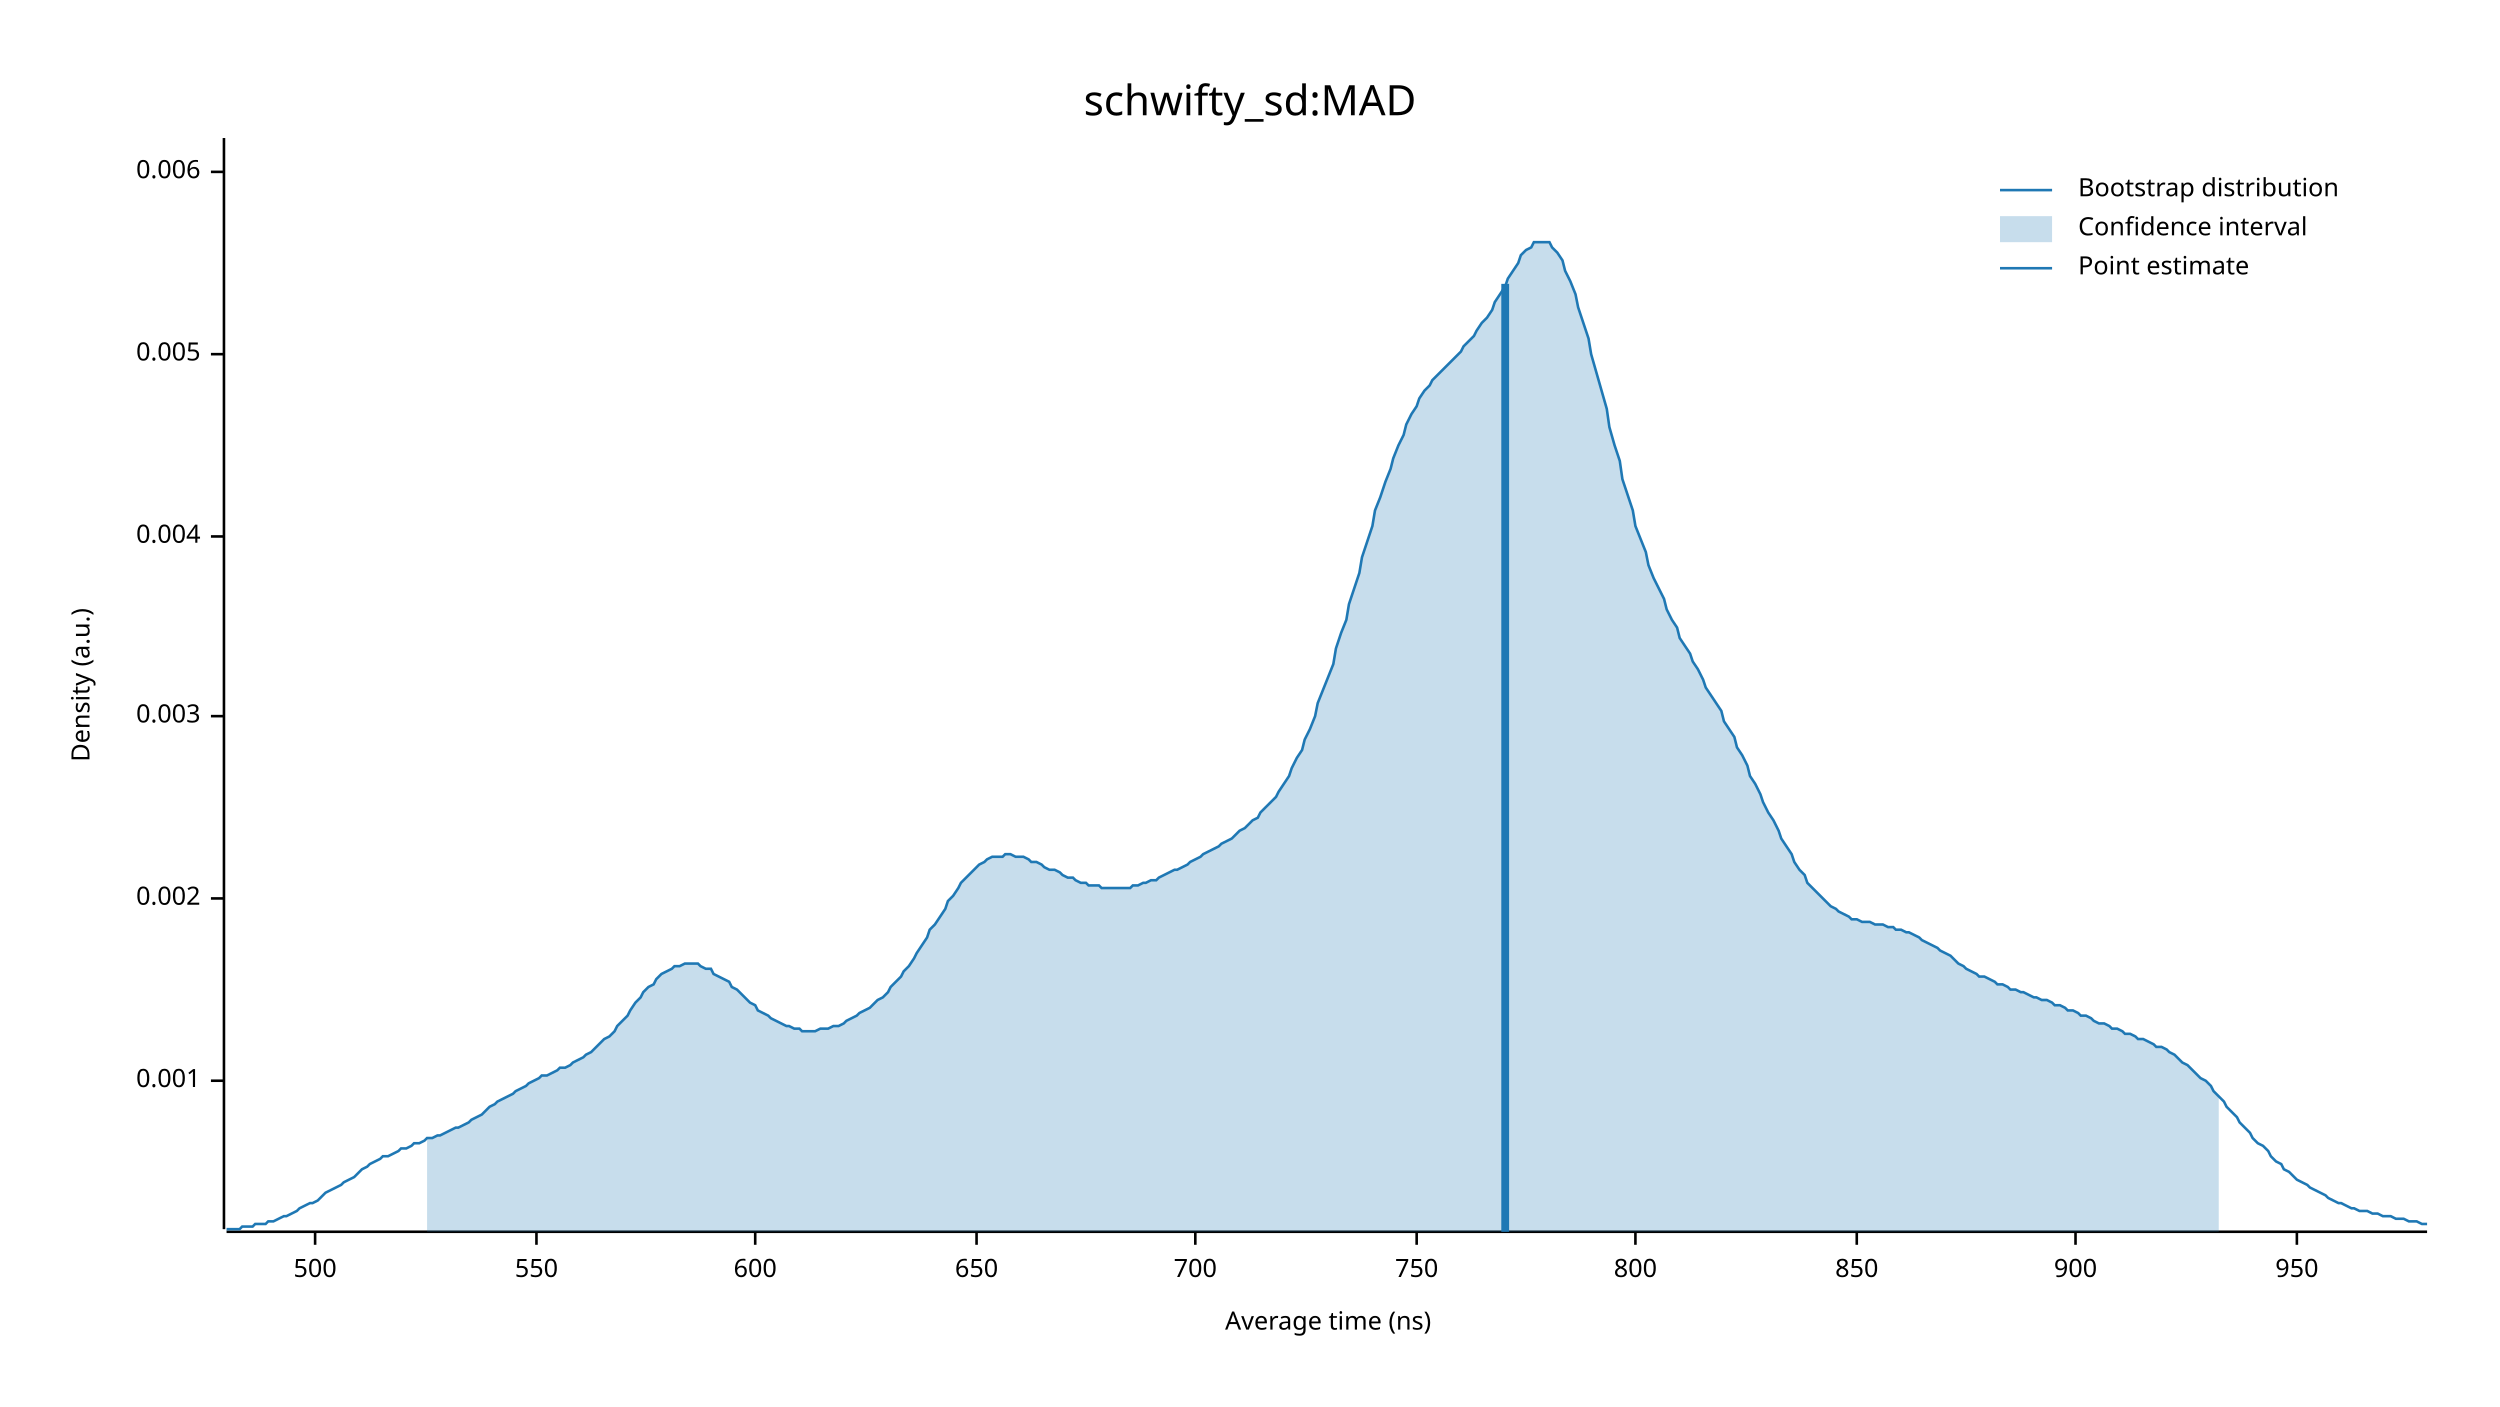
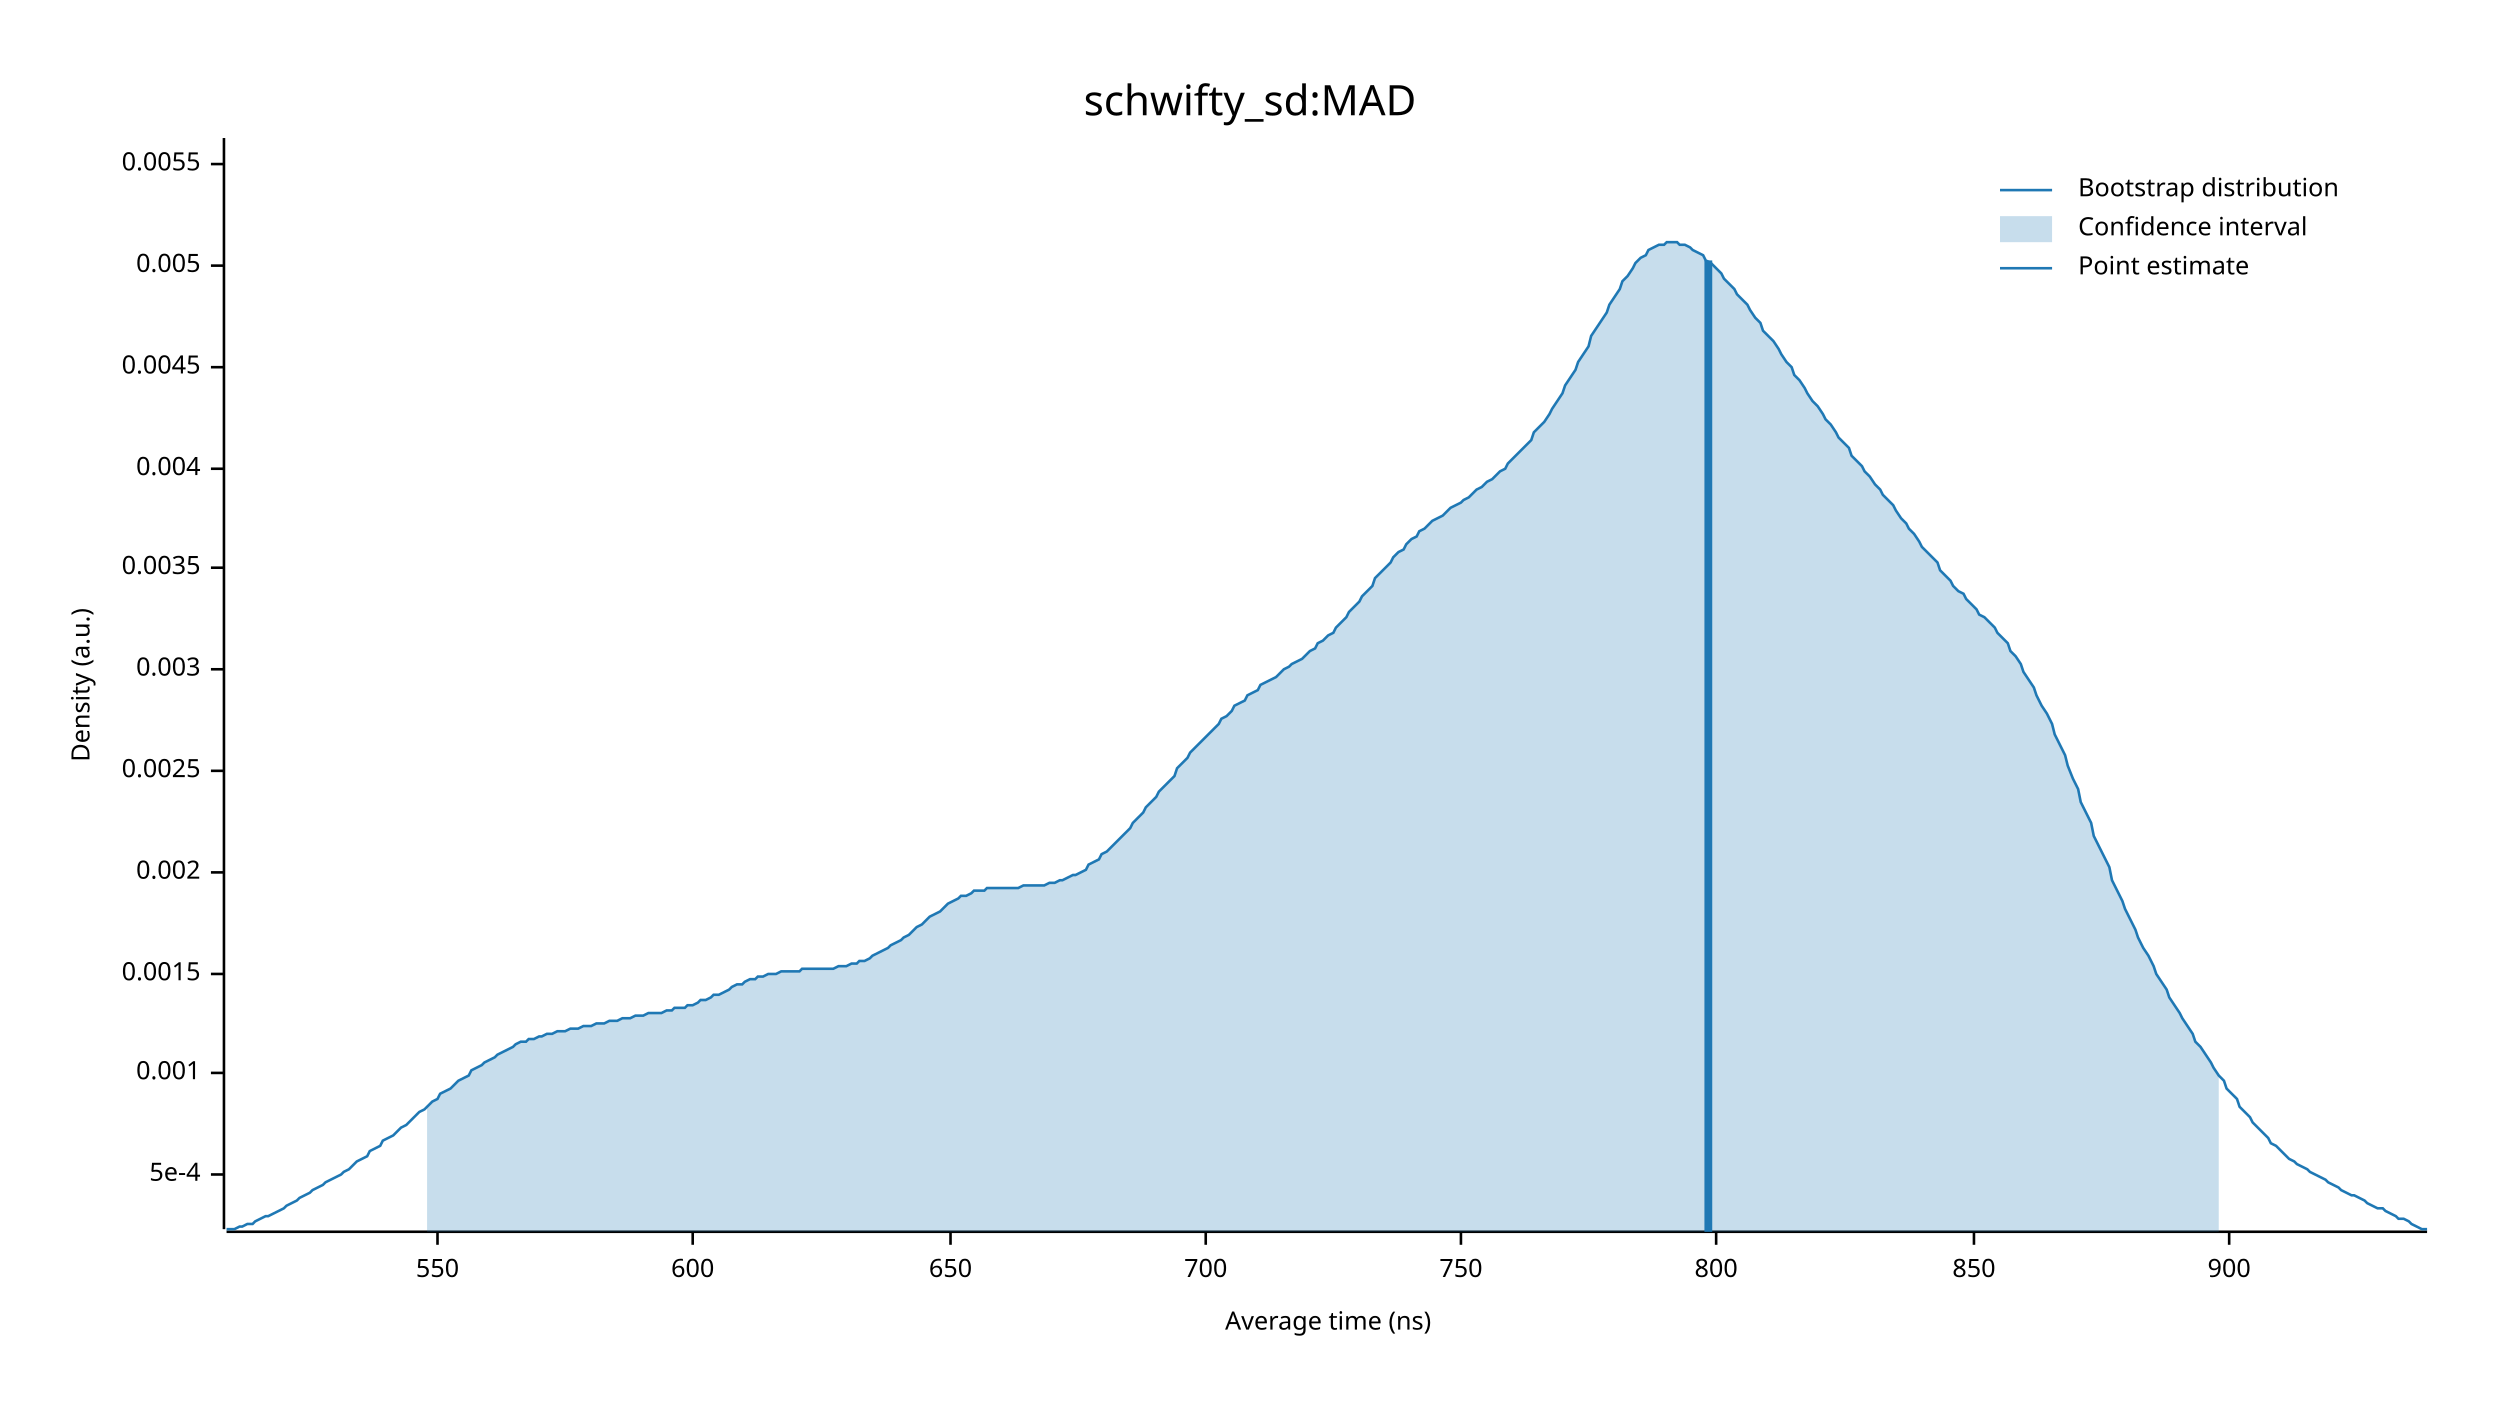
<svg xmlns="http://www.w3.org/2000/svg" width="960" height="540" viewBox="0 0 960 540">
  <text x="480" y="32" dy="0.76em" text-anchor="middle" font-family="sans-serif" font-size="16.129" opacity="1" fill="#000000">
schwifty_sd:MAD
</text>
  <text x="27" y="263" dy="0.76em" text-anchor="middle" font-family="sans-serif" font-size="9.677" opacity="1" fill="#000000" transform="rotate(270, 27, 263)">
Density (a.u.)
</text>
  <text x="510" y="513" dy="-0.5ex" text-anchor="middle" font-family="sans-serif" font-size="9.677" opacity="1" fill="#000000">
Average time (ns)
</text>
  <polyline fill="none" opacity="1" stroke="#000000" stroke-width="1" points="86,53 86,472 " />
-   <text x="77" y="415" dy="0.5ex" text-anchor="end" font-family="sans-serif" font-size="9.677" opacity="1" fill="#000000">
+   <text x="77" y="451" dy="0.5ex" text-anchor="end" font-family="sans-serif" font-size="9.677" opacity="1" fill="#000000">
+ 5e-4
+ </text>
+   <polyline fill="none" opacity="1" stroke="#000000" stroke-width="1" points="81,451 86,451 " />
+   <text x="77" y="412" dy="0.5ex" text-anchor="end" font-family="sans-serif" font-size="9.677" opacity="1" fill="#000000">
0.001
</text>
-   <polyline fill="none" opacity="1" stroke="#000000" stroke-width="1" points="81,415 86,415 " />
-   <text x="77" y="345" dy="0.5ex" text-anchor="end" font-family="sans-serif" font-size="9.677" opacity="1" fill="#000000">
+   <polyline fill="none" opacity="1" stroke="#000000" stroke-width="1" points="81,412 86,412 " />
+   <text x="77" y="374" dy="0.5ex" text-anchor="end" font-family="sans-serif" font-size="9.677" opacity="1" fill="#000000">
+ 0.0015
+ </text>
+   <polyline fill="none" opacity="1" stroke="#000000" stroke-width="1" points="81,374 86,374 " />
+   <text x="77" y="335" dy="0.5ex" text-anchor="end" font-family="sans-serif" font-size="9.677" opacity="1" fill="#000000">
0.002
</text>
-   <polyline fill="none" opacity="1" stroke="#000000" stroke-width="1" points="81,345 86,345 " />
-   <text x="77" y="275" dy="0.5ex" text-anchor="end" font-family="sans-serif" font-size="9.677" opacity="1" fill="#000000">
+   <polyline fill="none" opacity="1" stroke="#000000" stroke-width="1" points="81,335 86,335 " />
+   <text x="77" y="296" dy="0.5ex" text-anchor="end" font-family="sans-serif" font-size="9.677" opacity="1" fill="#000000">
+ 0.0025
+ </text>
+   <polyline fill="none" opacity="1" stroke="#000000" stroke-width="1" points="81,296 86,296 " />
+   <text x="77" y="257" dy="0.5ex" text-anchor="end" font-family="sans-serif" font-size="9.677" opacity="1" fill="#000000">
0.003
</text>
-   <polyline fill="none" opacity="1" stroke="#000000" stroke-width="1" points="81,275 86,275 " />
-   <text x="77" y="206" dy="0.5ex" text-anchor="end" font-family="sans-serif" font-size="9.677" opacity="1" fill="#000000">
+   <polyline fill="none" opacity="1" stroke="#000000" stroke-width="1" points="81,257 86,257 " />
+   <text x="77" y="218" dy="0.5ex" text-anchor="end" font-family="sans-serif" font-size="9.677" opacity="1" fill="#000000">
+ 0.0035
+ </text>
+   <polyline fill="none" opacity="1" stroke="#000000" stroke-width="1" points="81,218 86,218 " />
+   <text x="77" y="180" dy="0.5ex" text-anchor="end" font-family="sans-serif" font-size="9.677" opacity="1" fill="#000000">
0.004
</text>
-   <polyline fill="none" opacity="1" stroke="#000000" stroke-width="1" points="81,206 86,206 " />
-   <text x="77" y="136" dy="0.5ex" text-anchor="end" font-family="sans-serif" font-size="9.677" opacity="1" fill="#000000">
+   <polyline fill="none" opacity="1" stroke="#000000" stroke-width="1" points="81,180 86,180 " />
+   <text x="77" y="141" dy="0.5ex" text-anchor="end" font-family="sans-serif" font-size="9.677" opacity="1" fill="#000000">
+ 0.0045
+ </text>
+   <polyline fill="none" opacity="1" stroke="#000000" stroke-width="1" points="81,141 86,141 " />
+   <text x="77" y="102" dy="0.5ex" text-anchor="end" font-family="sans-serif" font-size="9.677" opacity="1" fill="#000000">
0.005
</text>
-   <polyline fill="none" opacity="1" stroke="#000000" stroke-width="1" points="81,136 86,136 " />
-   <text x="77" y="66" dy="0.5ex" text-anchor="end" font-family="sans-serif" font-size="9.677" opacity="1" fill="#000000">
- 0.006
+   <polyline fill="none" opacity="1" stroke="#000000" stroke-width="1" points="81,102 86,102 " />
+   <text x="77" y="63" dy="0.5ex" text-anchor="end" font-family="sans-serif" font-size="9.677" opacity="1" fill="#000000">
+ 0.0055
</text>
-   <polyline fill="none" opacity="1" stroke="#000000" stroke-width="1" points="81,66 86,66 " />
+   <polyline fill="none" opacity="1" stroke="#000000" stroke-width="1" points="81,63 86,63 " />
  <polyline fill="none" opacity="1" stroke="#000000" stroke-width="1" points="87,473 932,473 " />
-   <text x="121" y="483" dy="0.76em" text-anchor="middle" font-family="sans-serif" font-size="9.677" opacity="1" fill="#000000">
- 500
- </text>
-   <polyline fill="none" opacity="1" stroke="#000000" stroke-width="1" points="121,473 121,478 " />
-   <text x="206" y="483" dy="0.76em" text-anchor="middle" font-family="sans-serif" font-size="9.677" opacity="1" fill="#000000">
+   <text x="168" y="483" dy="0.76em" text-anchor="middle" font-family="sans-serif" font-size="9.677" opacity="1" fill="#000000">
550
</text>
-   <polyline fill="none" opacity="1" stroke="#000000" stroke-width="1" points="206,473 206,478 " />
-   <text x="290" y="483" dy="0.76em" text-anchor="middle" font-family="sans-serif" font-size="9.677" opacity="1" fill="#000000">
+   <polyline fill="none" opacity="1" stroke="#000000" stroke-width="1" points="168,473 168,478 " />
+   <text x="266" y="483" dy="0.76em" text-anchor="middle" font-family="sans-serif" font-size="9.677" opacity="1" fill="#000000">
600
</text>
-   <polyline fill="none" opacity="1" stroke="#000000" stroke-width="1" points="290,473 290,478 " />
-   <text x="375" y="483" dy="0.76em" text-anchor="middle" font-family="sans-serif" font-size="9.677" opacity="1" fill="#000000">
+   <polyline fill="none" opacity="1" stroke="#000000" stroke-width="1" points="266,473 266,478 " />
+   <text x="365" y="483" dy="0.76em" text-anchor="middle" font-family="sans-serif" font-size="9.677" opacity="1" fill="#000000">
650
</text>
-   <polyline fill="none" opacity="1" stroke="#000000" stroke-width="1" points="375,473 375,478 " />
-   <text x="459" y="483" dy="0.76em" text-anchor="middle" font-family="sans-serif" font-size="9.677" opacity="1" fill="#000000">
+   <polyline fill="none" opacity="1" stroke="#000000" stroke-width="1" points="365,473 365,478 " />
+   <text x="463" y="483" dy="0.76em" text-anchor="middle" font-family="sans-serif" font-size="9.677" opacity="1" fill="#000000">
700
</text>
-   <polyline fill="none" opacity="1" stroke="#000000" stroke-width="1" points="459,473 459,478 " />
-   <text x="544" y="483" dy="0.76em" text-anchor="middle" font-family="sans-serif" font-size="9.677" opacity="1" fill="#000000">
+   <polyline fill="none" opacity="1" stroke="#000000" stroke-width="1" points="463,473 463,478 " />
+   <text x="561" y="483" dy="0.76em" text-anchor="middle" font-family="sans-serif" font-size="9.677" opacity="1" fill="#000000">
750
</text>
-   <polyline fill="none" opacity="1" stroke="#000000" stroke-width="1" points="544,473 544,478 " />
-   <text x="628" y="483" dy="0.76em" text-anchor="middle" font-family="sans-serif" font-size="9.677" opacity="1" fill="#000000">
+   <polyline fill="none" opacity="1" stroke="#000000" stroke-width="1" points="561,473 561,478 " />
+   <text x="659" y="483" dy="0.76em" text-anchor="middle" font-family="sans-serif" font-size="9.677" opacity="1" fill="#000000">
800
</text>
-   <polyline fill="none" opacity="1" stroke="#000000" stroke-width="1" points="628,473 628,478 " />
-   <text x="713" y="483" dy="0.76em" text-anchor="middle" font-family="sans-serif" font-size="9.677" opacity="1" fill="#000000">
+   <polyline fill="none" opacity="1" stroke="#000000" stroke-width="1" points="659,473 659,478 " />
+   <text x="758" y="483" dy="0.76em" text-anchor="middle" font-family="sans-serif" font-size="9.677" opacity="1" fill="#000000">
850
</text>
-   <polyline fill="none" opacity="1" stroke="#000000" stroke-width="1" points="713,473 713,478 " />
-   <text x="797" y="483" dy="0.76em" text-anchor="middle" font-family="sans-serif" font-size="9.677" opacity="1" fill="#000000">
+   <polyline fill="none" opacity="1" stroke="#000000" stroke-width="1" points="758,473 758,478 " />
+   <text x="856" y="483" dy="0.76em" text-anchor="middle" font-family="sans-serif" font-size="9.677" opacity="1" fill="#000000">
900
</text>
-   <polyline fill="none" opacity="1" stroke="#000000" stroke-width="1" points="797,473 797,478 " />
-   <text x="882" y="483" dy="0.76em" text-anchor="middle" font-family="sans-serif" font-size="9.677" opacity="1" fill="#000000">
- 950
- </text>
-   <polyline fill="none" opacity="1" stroke="#000000" stroke-width="1" points="882,473 882,478 " />
-   <polyline fill="none" opacity="1" stroke="#1F78B4" stroke-width="1" points="87,472 88,472 90,472 92,472 93,471 95,471 97,471 98,470 100,470 102,470 103,469 105,469 107,468 109,467 110,467 112,466 114,465 115,464 117,463 119,462 120,462 122,461 124,459 125,458 127,457 129,456 131,455 132,454 134,453 136,452 137,451 139,449 141,448 142,447 144,446 146,445 147,444 149,444 151,443 153,442 154,441 156,441 158,440 159,439 161,439 163,438 164,437 166,437 168,436 169,436 171,435 173,434 175,433 176,433 178,432 180,431 181,430 183,429 185,428 186,427 188,425 190,424 191,423 193,422 195,421 197,420 198,419 200,418 202,417 203,416 205,415 207,414 208,413 210,413 212,412 214,411 215,410 217,410 219,409 220,408 222,407 224,406 225,405 227,404 229,402 230,401 232,399 234,398 236,396 237,394 239,392 241,390 242,388 244,385 246,383 247,381 249,379 251,378 252,376 254,374 256,373 258,372 259,371 261,371 263,370 264,370 266,370 268,370 269,371 271,372 273,372 274,374 276,375 278,376 280,377 281,379 283,380 285,382 286,383 288,385 290,386 291,388 293,389 295,390 296,391 298,392 300,393 302,394 303,394 305,395 307,395 308,396 310,396 312,396 313,396 315,395 317,395 318,395 320,394 322,394 324,393 325,392 327,391 329,390 330,389 332,388 334,387 335,386 337,384 339,383 341,381 342,379 344,377 346,375 347,373 349,371 351,368 352,366 354,363 356,360 357,357 359,355 361,352 363,349 364,346 366,344 368,341 369,339 371,337 373,335 374,334 376,332 378,331 379,330 381,329 383,329 385,329 386,328 388,328 390,329 391,329 393,329 395,330 396,331 398,331 400,332 401,333 403,334 405,334 407,335 408,336 410,337 412,337 413,338 415,339 417,339 418,340 420,340 422,340 423,341 425,341 427,341 429,341 430,341 432,341 434,341 435,340 437,340 439,339 440,339 442,338 444,338 445,337 447,336 449,335 451,334 452,334 454,333 456,332 457,331 459,330 461,329 462,328 464,327 466,326 468,325 469,324 471,323 473,322 474,321 476,319 478,318 479,317 481,315 483,314 484,312 486,310 488,308 490,306 491,304 493,301 495,298 496,295 498,291 500,288 501,284 503,280 505,275 506,270 508,265 510,260 512,255 513,249 515,243 517,238 518,232 520,226 522,220 523,214 525,208 527,202 528,196 530,191 532,185 534,180 535,176 537,171 539,167 540,163 542,159 544,156 545,153 547,150 549,148 550,146 552,144 554,142 556,140 557,139 559,137 561,135 562,133 564,131 566,129 567,127 569,124 571,122 573,119 574,116 576,113 578,110 579,107 581,104 583,101 584,98 586,96 588,95 589,93 591,93 593,93 595,93 596,95 598,97 600,100 601,104 603,108 605,113 606,118 608,124 610,130 611,136 613,143 615,150 617,157 618,164 620,171 622,177 623,184 625,190 627,196 628,202 630,207 632,212 633,217 635,222 637,226 639,230 640,234 642,238 644,241 645,245 647,248 649,251 650,254 652,257 654,261 655,264 657,267 659,270 661,273 662,277 664,280 666,283 667,287 669,290 671,294 672,298 674,301 676,305 677,308 679,312 681,315 683,319 684,322 686,325 688,328 689,331 691,334 693,336 694,339 696,341 698,343 700,345 701,346 703,348 705,349 706,350 708,351 710,352 711,353 713,353 715,354 716,354 718,354 720,355 722,355 723,355 725,356 727,356 728,357 730,357 732,358 733,358 735,359 737,360 738,361 740,362 742,363 744,364 745,365 747,366 749,367 750,368 752,370 754,371 755,372 757,373 759,374 760,375 762,375 764,376 766,377 767,378 769,378 771,379 772,380 774,380 776,381 777,381 779,382 781,383 782,383 784,384 786,384 788,385 789,386 791,386 793,387 794,388 796,388 798,389 799,390 801,390 803,391 804,392 806,393 808,393 810,394 811,395 813,395 815,396 816,397 818,397 820,398 821,399 823,399 825,400 827,401 828,402 830,402 832,403 833,404 835,405 837,407 838,408 840,409 842,411 843,412 845,414 847,415 849,417 850,419 852,421 854,423 855,425 857,427 859,429 860,431 862,433 864,435 865,437 867,439 869,440 871,442 872,444 874,446 876,447 877,449 879,450 881,452 882,453 884,454 886,455 887,456 889,457 891,458 893,459 894,460 896,461 898,462 899,462 901,463 903,464 904,464 906,465 908,465 909,465 911,466 913,466 915,467 916,467 918,467 920,468 921,468 923,468 925,469 926,469 928,469 930,470 932,470 " />
-   <polygon opacity="0.25" fill="#1F78B4" points="164,437 166,437 168,436 169,436 171,435 173,434 175,433 176,433 178,432 180,431 181,430 183,429 185,428 186,427 188,425 190,424 191,423 193,422 195,421 197,420 198,419 200,418 202,417 203,416 205,415 207,414 208,413 210,413 212,412 214,411 215,410 217,410 219,409 220,408 222,407 224,406 225,405 227,404 229,402 230,401 232,399 234,398 236,396 237,394 239,392 241,390 242,388 244,385 246,383 247,381 249,379 251,378 252,376 254,374 256,373 258,372 259,371 261,371 263,370 264,370 266,370 268,370 269,371 271,372 273,372 274,374 276,375 278,376 280,377 281,379 283,380 285,382 286,383 288,385 290,386 291,388 293,389 295,390 296,391 298,392 300,393 302,394 303,394 305,395 307,395 308,396 310,396 312,396 313,396 315,395 317,395 318,395 320,394 322,394 324,393 325,392 327,391 329,390 330,389 332,388 334,387 335,386 337,384 339,383 341,381 342,379 344,377 346,375 347,373 349,371 351,368 352,366 354,363 356,360 357,357 359,355 361,352 363,349 364,346 366,344 368,341 369,339 371,337 373,335 374,334 376,332 378,331 379,330 381,329 383,329 385,329 386,328 388,328 390,329 391,329 393,329 395,330 396,331 398,331 400,332 401,333 403,334 405,334 407,335 408,336 410,337 412,337 413,338 415,339 417,339 418,340 420,340 422,340 423,341 425,341 427,341 429,341 430,341 432,341 434,341 435,340 437,340 439,339 440,339 442,338 444,338 445,337 447,336 449,335 451,334 452,334 454,333 456,332 457,331 459,330 461,329 462,328 464,327 466,326 468,325 469,324 471,323 473,322 474,321 476,319 478,318 479,317 481,315 483,314 484,312 486,310 488,308 490,306 491,304 493,301 495,298 496,295 498,291 500,288 501,284 503,280 505,275 506,270 508,265 510,260 512,255 513,249 515,243 517,238 518,232 520,226 522,220 523,214 525,208 527,202 528,196 530,191 532,185 534,180 535,176 537,171 539,167 540,163 542,159 544,156 545,153 547,150 549,148 550,146 552,144 554,142 556,140 557,139 559,137 561,135 562,133 564,131 566,129 567,127 569,124 571,122 573,119 574,116 576,113 578,110 579,107 581,104 583,101 584,98 586,96 588,95 589,93 591,93 593,93 595,93 596,95 598,97 600,100 601,104 603,108 605,113 606,118 608,124 610,130 611,136 613,143 615,150 617,157 618,164 620,171 622,177 623,184 625,190 627,196 628,202 630,207 632,212 633,217 635,222 637,226 639,230 640,234 642,238 644,241 645,245 647,248 649,251 650,254 652,257 654,261 655,264 657,267 659,270 661,273 662,277 664,280 666,283 667,287 669,290 671,294 672,298 674,301 676,305 677,308 679,312 681,315 683,319 684,322 686,325 688,328 689,331 691,334 693,336 694,339 696,341 698,343 700,345 701,346 703,348 705,349 706,350 708,351 710,352 711,353 713,353 715,354 716,354 718,354 720,355 722,355 723,355 725,356 727,356 728,357 730,357 732,358 733,358 735,359 737,360 738,361 740,362 742,363 744,364 745,365 747,366 749,367 750,368 752,370 754,371 755,372 757,373 759,374 760,375 762,375 764,376 766,377 767,378 769,378 771,379 772,380 774,380 776,381 777,381 779,382 781,383 782,383 784,384 786,384 788,385 789,386 791,386 793,387 794,388 796,388 798,389 799,390 801,390 803,391 804,392 806,393 808,393 810,394 811,395 813,395 815,396 816,397 818,397 820,398 821,399 823,399 825,400 827,401 828,402 830,402 832,403 833,404 835,405 837,407 838,408 840,409 842,411 843,412 845,414 847,415 849,417 850,419 852,421 852,473 164,473 " />
-   <polyline fill="none" opacity="1" stroke="#1F78B4" stroke-width="3" points="578,473 578,109 " />
+   <polyline fill="none" opacity="1" stroke="#000000" stroke-width="1" points="856,473 856,478 " />
+   <polyline fill="none" opacity="1" stroke="#1F78B4" stroke-width="1" points="87,472 88,472 90,472 92,471 93,471 95,470 97,470 98,469 100,468 102,467 103,467 105,466 107,465 109,464 110,463 112,462 114,461 115,460 117,459 119,458 120,457 122,456 124,455 125,454 127,453 129,452 131,451 132,450 134,449 136,447 137,446 139,445 141,444 142,442 144,441 146,440 147,438 149,437 151,436 153,434 154,433 156,432 158,430 159,429 161,427 163,426 164,425 166,423 168,422 169,420 171,419 173,418 175,416 176,415 178,414 180,413 181,411 183,410 185,409 186,408 188,407 190,406 191,405 193,404 195,403 197,402 198,401 200,400 202,400 203,399 205,399 207,398 208,398 210,397 212,397 214,396 215,396 217,396 219,395 220,395 222,395 224,394 225,394 227,394 229,393 230,393 232,393 234,392 236,392 237,392 239,391 241,391 242,391 244,390 246,390 247,390 249,389 251,389 252,389 254,389 256,388 258,388 259,387 261,387 263,387 264,386 266,386 268,385 269,384 271,384 273,383 274,382 276,382 278,381 280,380 281,379 283,378 285,378 286,377 288,376 290,376 291,375 293,375 295,374 296,374 298,374 300,373 302,373 303,373 305,373 307,373 308,372 310,372 312,372 313,372 315,372 317,372 318,372 320,372 322,371 324,371 325,371 327,370 329,370 330,369 332,369 334,368 335,367 337,366 339,365 341,364 342,363 344,362 346,361 347,360 349,359 351,357 352,356 354,355 356,353 357,352 359,351 361,350 363,348 364,347 366,346 368,345 369,344 371,344 373,343 374,342 376,342 378,342 379,341 381,341 383,341 385,341 386,341 388,341 390,341 391,341 393,340 395,340 396,340 398,340 400,340 401,340 403,339 405,339 407,338 408,338 410,337 412,336 413,336 415,335 417,334 418,332 420,331 422,330 423,328 425,327 427,325 429,323 430,322 432,320 434,318 435,316 437,314 439,312 440,310 442,308 444,306 445,304 447,302 449,300 451,298 452,295 454,293 456,291 457,289 459,287 461,285 462,284 464,282 466,280 468,278 469,276 471,275 473,273 474,271 476,270 478,269 479,267 481,266 483,265 484,263 486,262 488,261 490,260 491,259 493,257 495,256 496,255 498,254 500,253 501,252 503,250 505,249 506,247 508,246 510,244 512,243 513,241 515,239 517,237 518,235 520,233 522,231 523,229 525,227 527,225 528,222 530,220 532,218 534,216 535,214 537,212 539,211 540,209 542,207 544,206 545,204 547,203 549,201 550,200 552,199 554,198 556,196 557,195 559,194 561,193 562,192 564,191 566,189 567,188 569,187 571,185 573,184 574,183 576,181 578,180 579,178 581,176 583,174 584,173 586,171 588,169 589,166 591,164 593,162 595,159 596,157 598,154 600,151 601,148 603,145 605,142 606,139 608,136 610,133 611,129 613,126 615,123 617,120 618,117 620,114 622,111 623,108 625,106 627,103 628,101 630,99 632,98 633,96 635,95 637,94 639,94 640,93 642,93 644,93 645,94 647,94 649,95 650,96 652,97 654,98 655,100 657,101 659,103 661,105 662,107 664,109 666,111 667,113 669,115 671,117 672,119 674,122 676,124 677,127 679,129 681,131 683,134 684,136 686,139 688,141 689,144 691,146 693,149 694,151 696,154 698,156 700,159 701,161 703,163 705,166 706,168 708,170 710,172 711,175 713,177 715,179 716,181 718,183 720,186 722,188 723,190 725,192 727,194 728,196 730,199 732,201 733,203 735,205 737,208 738,210 740,212 742,214 744,216 745,219 747,221 749,223 750,225 752,227 754,228 755,230 757,232 759,234 760,236 762,237 764,239 766,241 767,243 769,245 771,247 772,250 774,252 776,255 777,258 779,261 781,264 782,267 784,271 786,274 788,278 789,282 791,286 793,290 794,294 796,299 798,303 799,308 801,312 803,316 804,321 806,325 808,329 810,333 811,338 813,342 815,346 816,349 818,353 820,357 821,360 823,364 825,367 827,371 828,374 830,377 832,380 833,383 835,386 837,389 838,391 840,394 842,397 843,400 845,402 847,405 849,408 850,410 852,413 854,415 855,418 857,420 859,422 860,425 862,427 864,429 865,431 867,433 869,435 871,437 872,439 874,440 876,442 877,443 879,445 881,446 882,447 884,448 886,449 887,450 889,451 891,452 893,453 894,454 896,455 898,456 899,457 901,458 903,459 904,459 906,460 908,461 909,462 911,463 913,464 915,464 916,465 918,466 920,467 921,468 923,468 925,469 926,470 928,471 930,472 932,472 " />
+   <polygon opacity="0.25" fill="#1F78B4" points="164,425 166,423 168,422 169,420 171,419 173,418 175,416 176,415 178,414 180,413 181,411 183,410 185,409 186,408 188,407 190,406 191,405 193,404 195,403 197,402 198,401 200,400 202,400 203,399 205,399 207,398 208,398 210,397 212,397 214,396 215,396 217,396 219,395 220,395 222,395 224,394 225,394 227,394 229,393 230,393 232,393 234,392 236,392 237,392 239,391 241,391 242,391 244,390 246,390 247,390 249,389 251,389 252,389 254,389 256,388 258,388 259,387 261,387 263,387 264,386 266,386 268,385 269,384 271,384 273,383 274,382 276,382 278,381 280,380 281,379 283,378 285,378 286,377 288,376 290,376 291,375 293,375 295,374 296,374 298,374 300,373 302,373 303,373 305,373 307,373 308,372 310,372 312,372 313,372 315,372 317,372 318,372 320,372 322,371 324,371 325,371 327,370 329,370 330,369 332,369 334,368 335,367 337,366 339,365 341,364 342,363 344,362 346,361 347,360 349,359 351,357 352,356 354,355 356,353 357,352 359,351 361,350 363,348 364,347 366,346 368,345 369,344 371,344 373,343 374,342 376,342 378,342 379,341 381,341 383,341 385,341 386,341 388,341 390,341 391,341 393,340 395,340 396,340 398,340 400,340 401,340 403,339 405,339 407,338 408,338 410,337 412,336 413,336 415,335 417,334 418,332 420,331 422,330 423,328 425,327 427,325 429,323 430,322 432,320 434,318 435,316 437,314 439,312 440,310 442,308 444,306 445,304 447,302 449,300 451,298 452,295 454,293 456,291 457,289 459,287 461,285 462,284 464,282 466,280 468,278 469,276 471,275 473,273 474,271 476,270 478,269 479,267 481,266 483,265 484,263 486,262 488,261 490,260 491,259 493,257 495,256 496,255 498,254 500,253 501,252 503,250 505,249 506,247 508,246 510,244 512,243 513,241 515,239 517,237 518,235 520,233 522,231 523,229 525,227 527,225 528,222 530,220 532,218 534,216 535,214 537,212 539,211 540,209 542,207 544,206 545,204 547,203 549,201 550,200 552,199 554,198 556,196 557,195 559,194 561,193 562,192 564,191 566,189 567,188 569,187 571,185 573,184 574,183 576,181 578,180 579,178 581,176 583,174 584,173 586,171 588,169 589,166 591,164 593,162 595,159 596,157 598,154 600,151 601,148 603,145 605,142 606,139 608,136 610,133 611,129 613,126 615,123 617,120 618,117 620,114 622,111 623,108 625,106 627,103 628,101 630,99 632,98 633,96 635,95 637,94 639,94 640,93 642,93 644,93 645,94 647,94 649,95 650,96 652,97 654,98 655,100 657,101 659,103 661,105 662,107 664,109 666,111 667,113 669,115 671,117 672,119 674,122 676,124 677,127 679,129 681,131 683,134 684,136 686,139 688,141 689,144 691,146 693,149 694,151 696,154 698,156 700,159 701,161 703,163 705,166 706,168 708,170 710,172 711,175 713,177 715,179 716,181 718,183 720,186 722,188 723,190 725,192 727,194 728,196 730,199 732,201 733,203 735,205 737,208 738,210 740,212 742,214 744,216 745,219 747,221 749,223 750,225 752,227 754,228 755,230 757,232 759,234 760,236 762,237 764,239 766,241 767,243 769,245 771,247 772,250 774,252 776,255 777,258 779,261 781,264 782,267 784,271 786,274 788,278 789,282 791,286 793,290 794,294 796,299 798,303 799,308 801,312 803,316 804,321 806,325 808,329 810,333 811,338 813,342 815,346 816,349 818,353 820,357 821,360 823,364 825,367 827,371 828,374 830,377 832,380 833,383 835,386 837,389 838,391 840,394 842,397 843,400 845,402 847,405 849,408 850,410 852,413 852,473 164,473 " />
+   <polyline fill="none" opacity="1" stroke="#1F78B4" stroke-width="3" points="656,473 656,100 " />
  <text x="798" y="68" dy="0.76em" text-anchor="start" font-family="sans-serif" font-size="9.677" opacity="1" fill="#000000">
Bootstrap distribution
</text>
  <text x="798" y="83" dy="0.76em" text-anchor="start" font-family="sans-serif" font-size="9.677" opacity="1" fill="#000000">
Confidence interval
</text>
  <text x="798" y="98" dy="0.76em" text-anchor="start" font-family="sans-serif" font-size="9.677" opacity="1" fill="#000000">
Point estimate
</text>
  <polyline fill="none" opacity="1" stroke="#1F78B4" stroke-width="1" points="768,73 788,73 " />
  <rect x="768" y="83" width="20" height="10" opacity="0.25" fill="#1F78B4" stroke="none" />
  <polyline fill="none" opacity="1" stroke="#1F78B4" stroke-width="1" points="768,103 788,103 " />
</svg>
